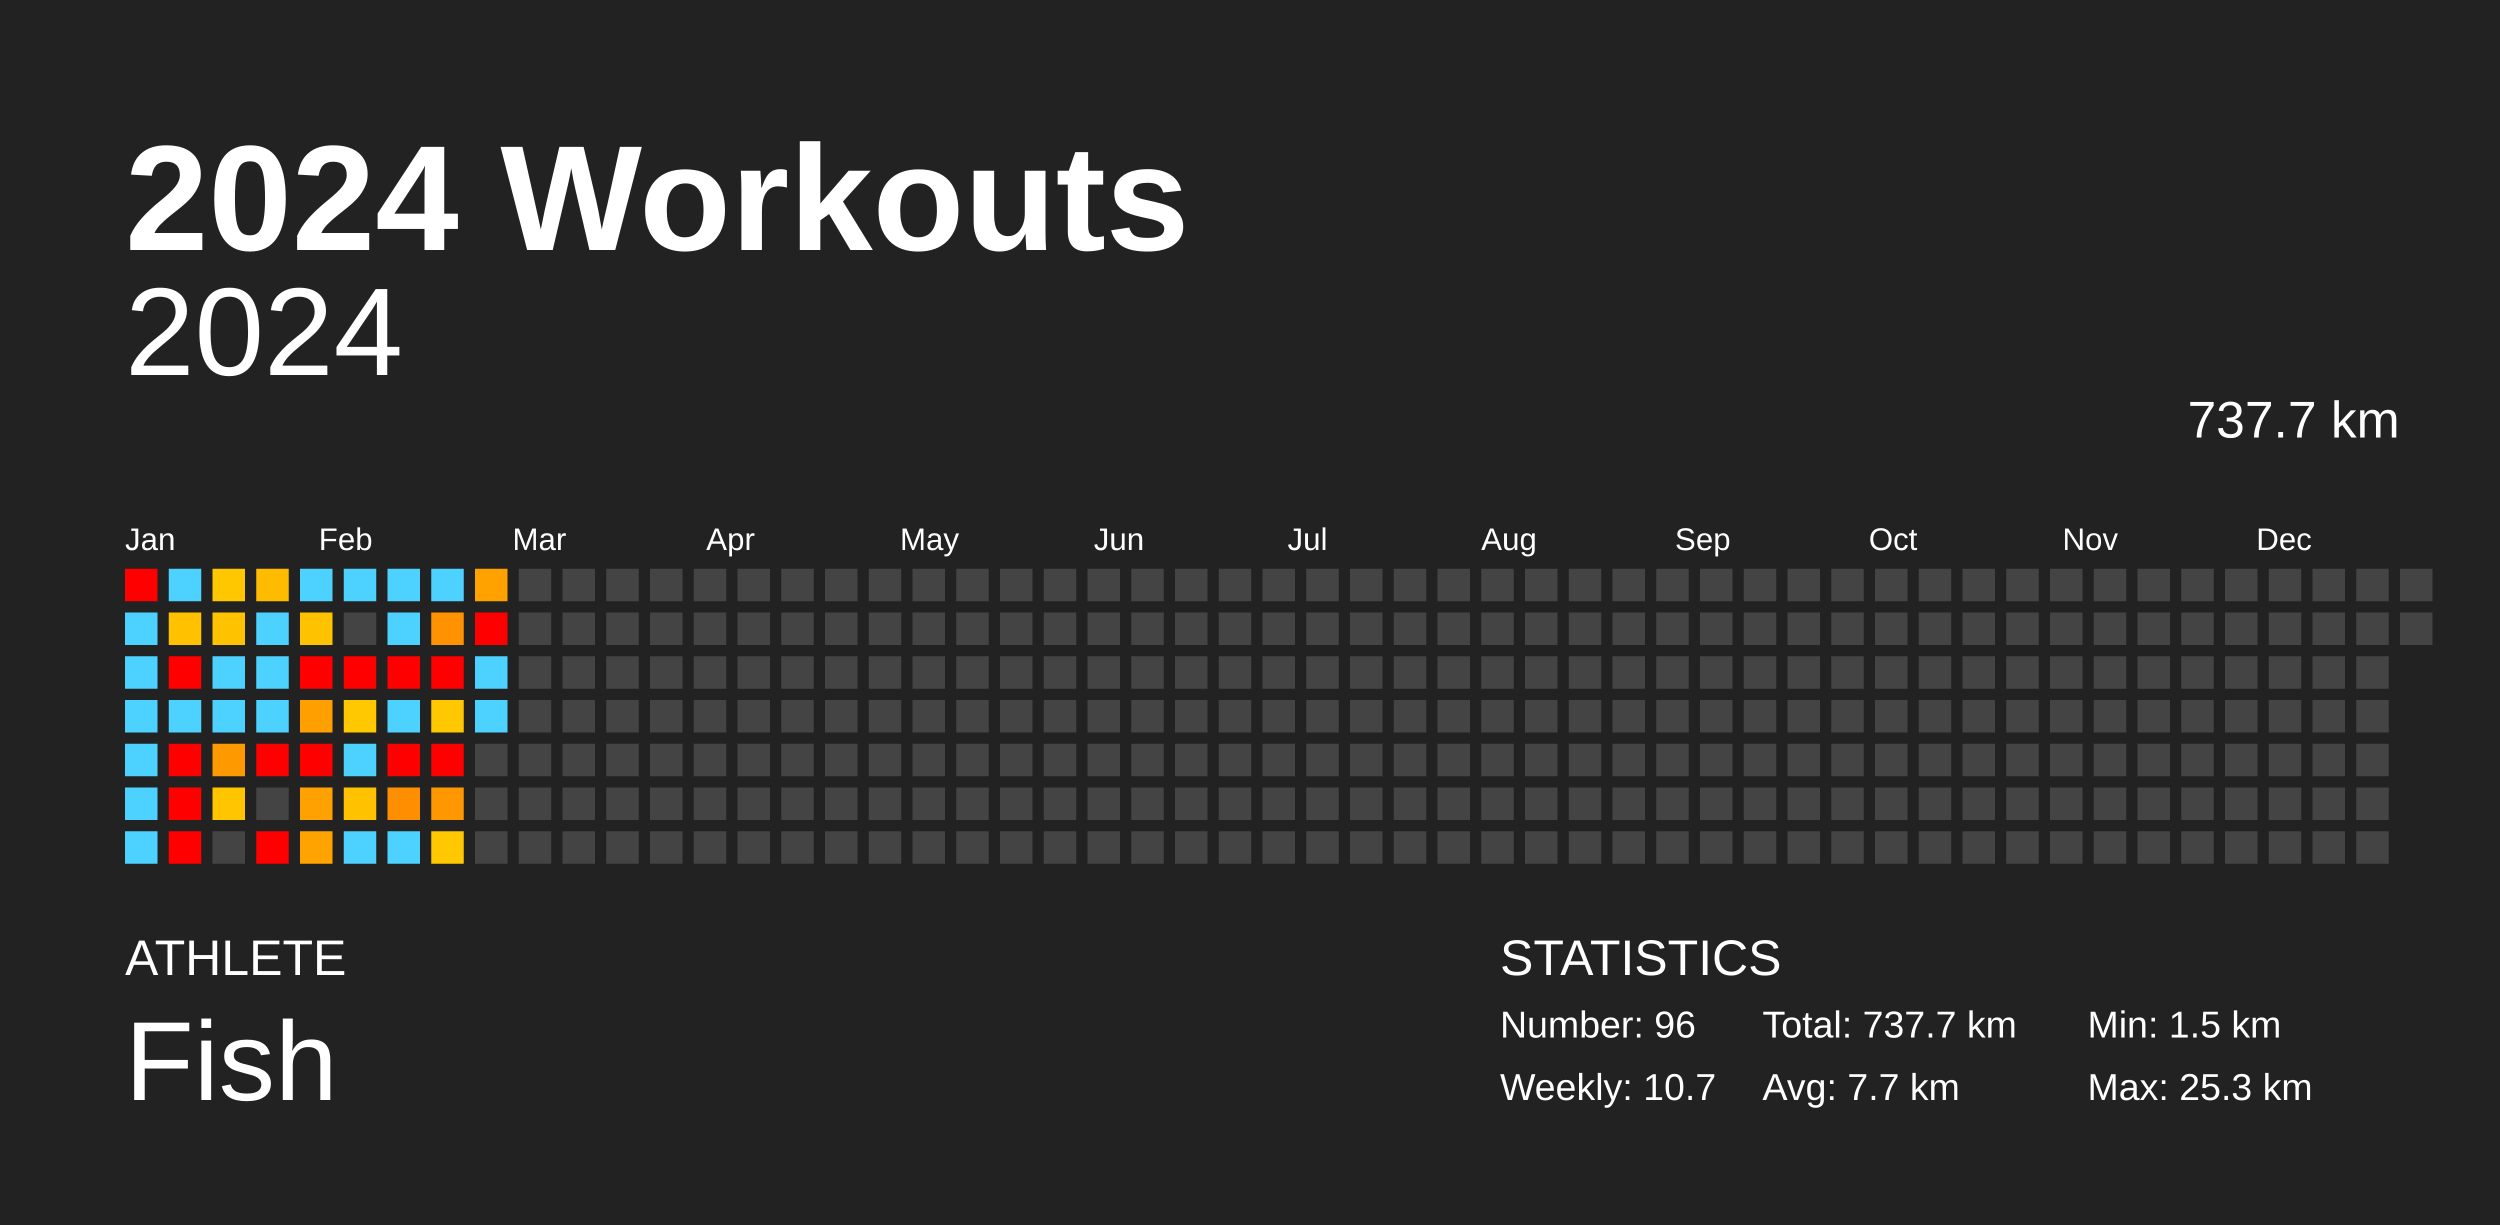
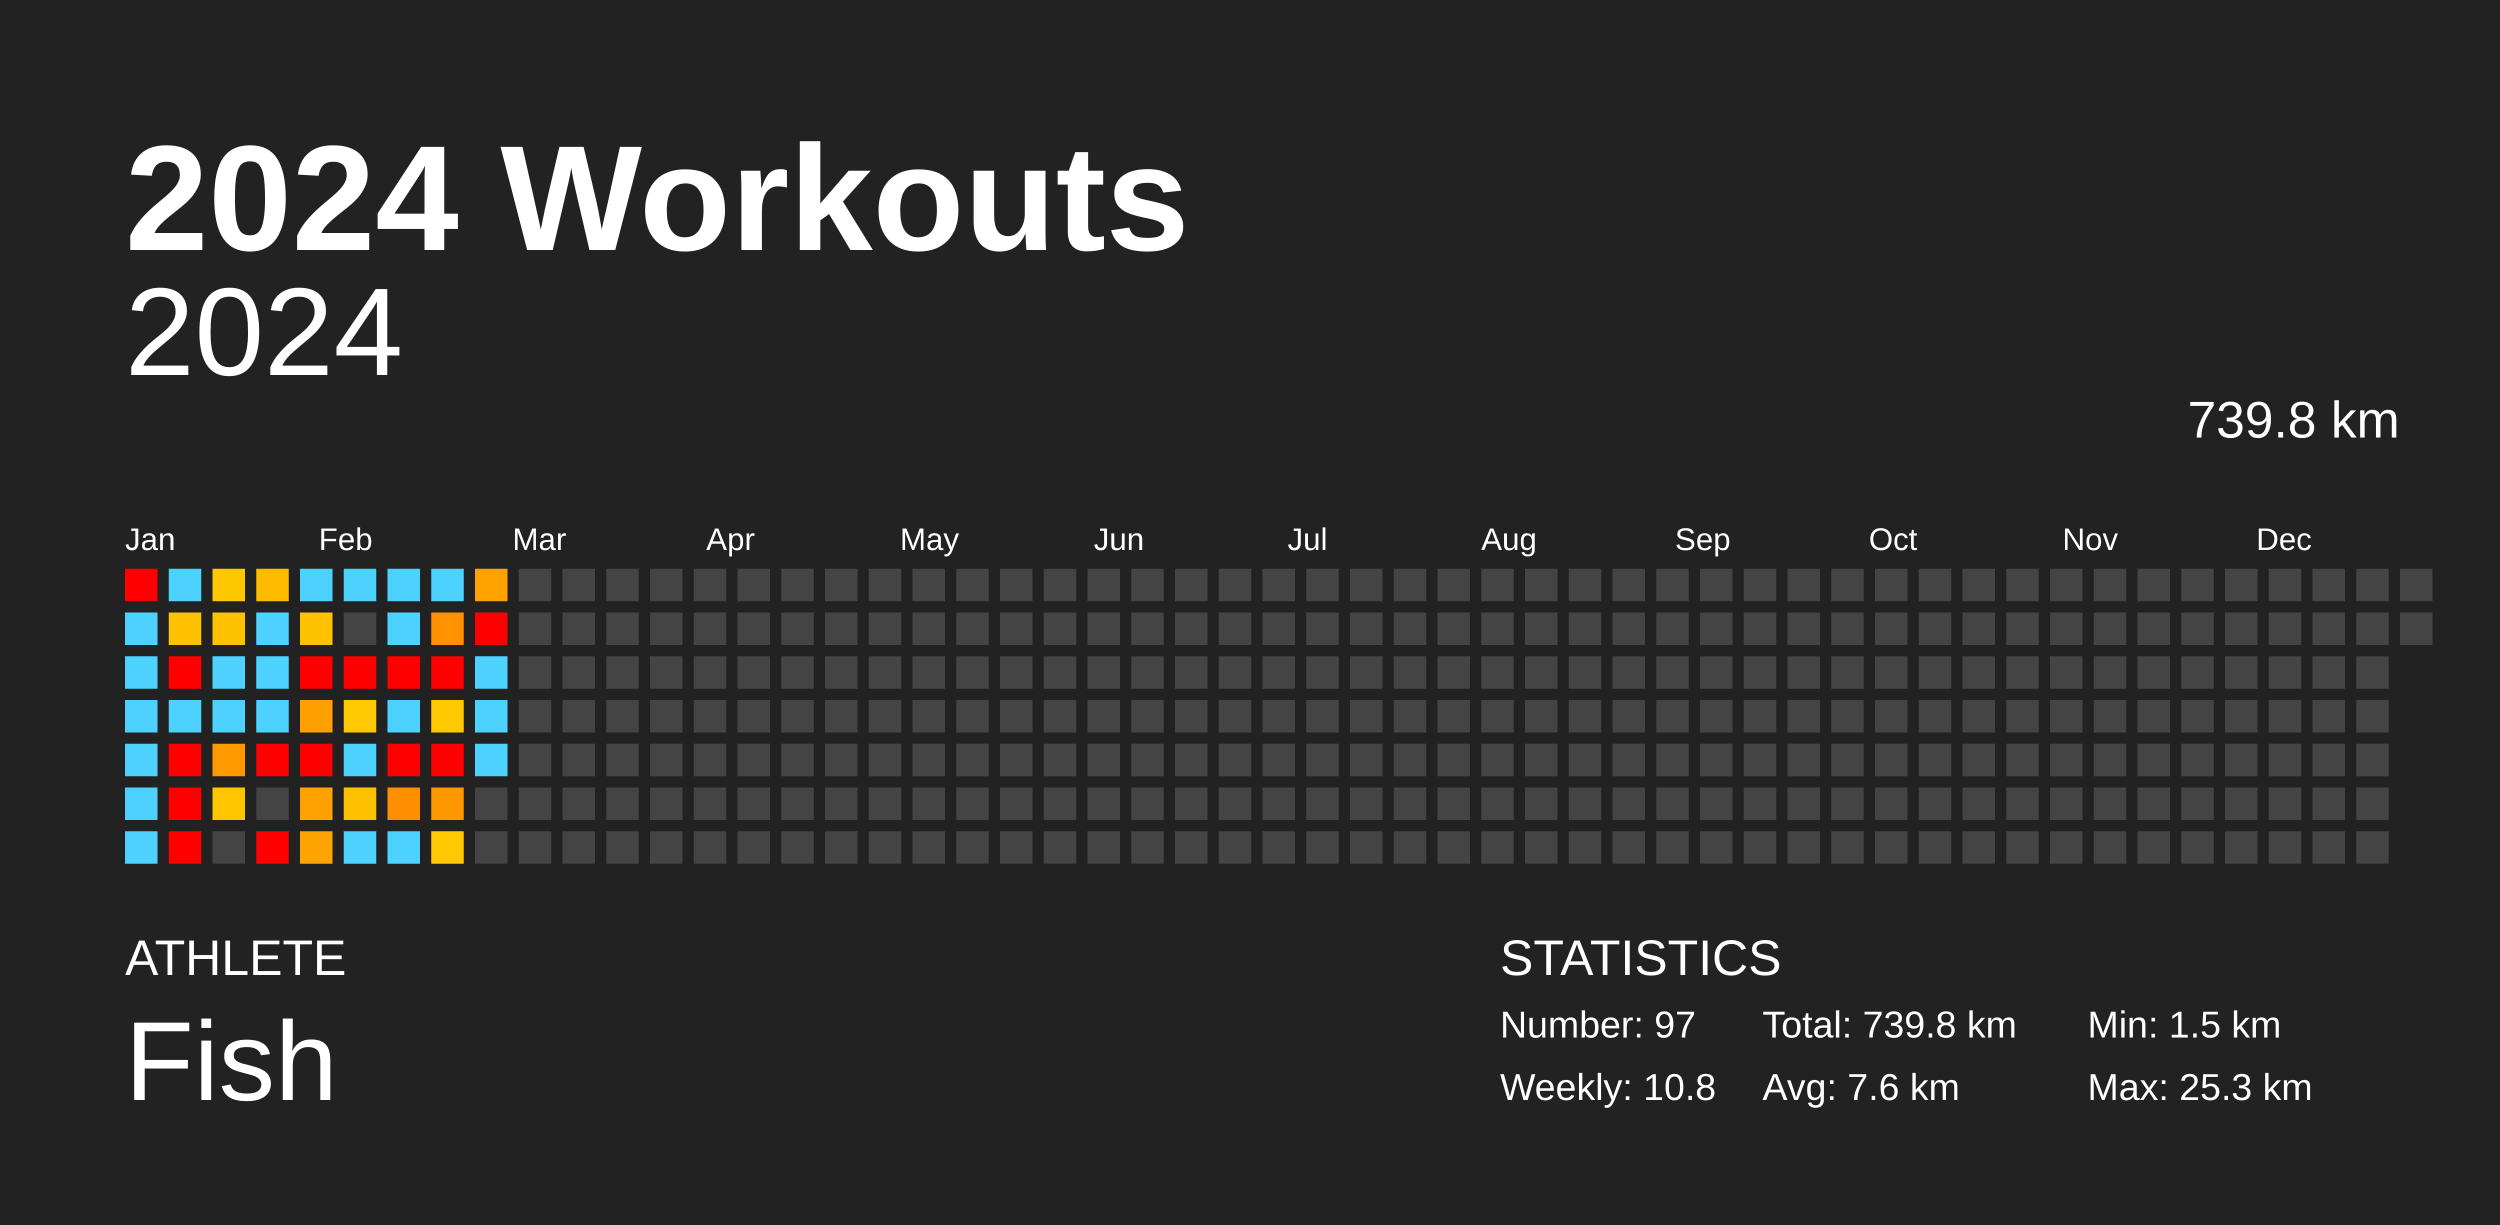
<svg xmlns="http://www.w3.org/2000/svg" baseProfile="full" height="98mm" version="1.1" viewBox="0,0,200,98" width="200mm">
  <defs />
  <rect fill="#222222" height="98" width="200" x="0" y="0" />
  <text fill="#FFFFFF" style="font-size:12px; font-family:Arial; font-weight:bold;" x="10" y="20">2024 Workouts</text>
  <text fill="#FFFFFF" style="font-size:4px; font-family:Arial" x="10" y="78">ATHLETE</text>
  <text fill="#FFFFFF" style="font-size:9px; font-family:Arial" x="10" y="88">Fish</text>
  <text fill="#FFFFFF" style="font-size:4px; font-family:Arial" x="120" y="78">STATISTICS</text>
-   <text fill="#FFFFFF" style="font-size:3px; font-family:Arial" x="120" y="83">Number: 96</text>
-   <text fill="#FFFFFF" style="font-size:3px; font-family:Arial" x="120" y="88">Weekly: 10.7</text>
-   <text fill="#FFFFFF" style="font-size:3px; font-family:Arial" x="141" y="83">Total: 737.7 km</text>
-   <text fill="#FFFFFF" style="font-size:3px; font-family:Arial" x="141" y="88">Avg: 7.7 km</text>
+   <text fill="#FFFFFF" style="font-size:3px; font-family:Arial" x="120" y="83">Number: 97</text>
+   <text fill="#FFFFFF" style="font-size:3px; font-family:Arial" x="120" y="88">Weekly: 10.8</text>
+   <text fill="#FFFFFF" style="font-size:3px; font-family:Arial" x="141" y="83">Total: 739.8 km</text>
+   <text fill="#FFFFFF" style="font-size:3px; font-family:Arial" x="141" y="88">Avg: 7.6 km</text>
  <text fill="#FFFFFF" style="font-size:3px; font-family:Arial" x="167" y="83">Min: 1.5 km</text>
  <text fill="#FFFFFF" style="font-size:3px; font-family:Arial" x="167" y="88">Max: 25.3 km</text>
  <text alignment-baseline="hanging" fill="#FFFFFF" style="font-size:10.0px; font-family:Arial;" x="10" y="30">2024</text>
-   <text alignment-baseline="hanging" fill="#FFFFFF" style="font-size:4.125px; font-family:Arial;" x="175" y="35">737.7 km</text>
+   <text alignment-baseline="hanging" fill="#FFFFFF" style="font-size:4.125px; font-family:Arial;" x="175" y="35">739.8 km</text>
  <text fill="#FFFFFF" style="font-size:2.5px; font-family:Arial" x="10.0" y="44">Jan</text>
  <text fill="#FFFFFF" style="font-size:2.5px; font-family:Arial" x="25.5" y="44">Feb</text>
  <text fill="#FFFFFF" style="font-size:2.5px; font-family:Arial" x="41.0" y="44">Mar</text>
  <text fill="#FFFFFF" style="font-size:2.5px; font-family:Arial" x="56.5" y="44">Apr</text>
  <text fill="#FFFFFF" style="font-size:2.5px; font-family:Arial" x="72.0" y="44">May</text>
  <text fill="#FFFFFF" style="font-size:2.5px; font-family:Arial" x="87.5" y="44">Jun</text>
  <text fill="#FFFFFF" style="font-size:2.5px; font-family:Arial" x="103.0" y="44">Jul</text>
  <text fill="#FFFFFF" style="font-size:2.5px; font-family:Arial" x="118.5" y="44">Aug</text>
  <text fill="#FFFFFF" style="font-size:2.5px; font-family:Arial" x="134.0" y="44">Sep</text>
  <text fill="#FFFFFF" style="font-size:2.5px; font-family:Arial" x="149.5" y="44">Oct</text>
  <text fill="#FFFFFF" style="font-size:2.5px; font-family:Arial" x="165.0" y="44">Nov</text>
  <text fill="#FFFFFF" style="font-size:2.5px; font-family:Arial" x="180.5" y="44">Dec</text>
  <rect fill="red" height="2.6" width="2.6" x="10.0" y="45.5" />
  <rect fill="#4dd2ff" height="2.6" width="2.6" x="10.0" y="49.0" />
  <rect fill="#4dd2ff" height="2.6" width="2.6" x="10.0" y="52.5" />
  <rect fill="#4dd2ff" height="2.6" width="2.6" x="10.0" y="56.0" />
  <rect fill="#4dd2ff" height="2.6" width="2.6" x="10.0" y="59.5" />
  <rect fill="#4dd2ff" height="2.6" width="2.6" x="10.0" y="63.0" />
  <rect fill="#4dd2ff" height="2.6" width="2.6" x="10.0" y="66.5" />
  <rect fill="#4dd2ff" height="2.6" width="2.6" x="13.5" y="45.5" />
  <rect fill="#ffc100" height="2.6" width="2.6" x="13.5" y="49.0" />
  <rect fill="red" height="2.6" width="2.6" x="13.5" y="52.5" />
  <rect fill="#4dd2ff" height="2.6" width="2.6" x="13.5" y="56.0" />
  <rect fill="red" height="2.6" width="2.6" x="13.5" y="59.5" />
  <rect fill="red" height="2.6" width="2.6" x="13.5" y="63.0" />
  <rect fill="red" height="2.6" width="2.6" x="13.5" y="66.5" />
  <rect fill="#ffc700" height="2.6" width="2.6" x="17.0" y="45.5" />
  <rect fill="#ffc200" height="2.6" width="2.6" x="17.0" y="49.0" />
  <rect fill="#4dd2ff" height="2.6" width="2.6" x="17.0" y="52.5" />
  <rect fill="#4dd2ff" height="2.6" width="2.6" x="17.0" y="56.0" />
  <rect fill="#ff9900" height="2.6" width="2.6" x="17.0" y="59.5" />
  <rect fill="#ffc600" height="2.6" width="2.6" x="17.0" y="63.0" />
  <rect fill="#444444" height="2.6" width="2.6" x="17.0" y="66.5" />
  <rect fill="#ffbb00" height="2.6" width="2.6" x="20.5" y="45.5" />
  <rect fill="#4dd2ff" height="2.6" width="2.6" x="20.5" y="49.0" />
  <rect fill="#4dd2ff" height="2.6" width="2.6" x="20.5" y="52.5" />
  <rect fill="#4dd2ff" height="2.6" width="2.6" x="20.5" y="56.0" />
  <rect fill="red" height="2.6" width="2.6" x="20.5" y="59.5" />
  <rect fill="#444444" height="2.6" width="2.6" x="20.5" y="63.0" />
  <rect fill="red" height="2.6" width="2.6" x="20.5" y="66.5" />
  <rect fill="#4dd2ff" height="2.6" width="2.6" x="24.0" y="45.5" />
  <rect fill="#ffc200" height="2.6" width="2.6" x="24.0" y="49.0" />
  <rect fill="red" height="2.6" width="2.6" x="24.0" y="52.5" />
  <rect fill="#ffa000" height="2.6" width="2.6" x="24.0" y="56.0" />
  <rect fill="red" height="2.6" width="2.6" x="24.0" y="59.5" />
  <rect fill="#ffa100" height="2.6" width="2.6" x="24.0" y="63.0" />
  <rect fill="#ffa300" height="2.6" width="2.6" x="24.0" y="66.5" />
  <rect fill="#4dd2ff" height="2.6" width="2.6" x="27.5" y="45.5" />
  <rect fill="#444444" height="2.6" width="2.6" x="27.5" y="49.0" />
  <rect fill="red" height="2.6" width="2.6" x="27.5" y="52.5" />
  <rect fill="#ffc800" height="2.6" width="2.6" x="27.5" y="56.0" />
  <rect fill="#4dd2ff" height="2.6" width="2.6" x="27.5" y="59.5" />
  <rect fill="#ffc200" height="2.6" width="2.6" x="27.5" y="63.0" />
  <rect fill="#4dd2ff" height="2.6" width="2.6" x="27.5" y="66.5" />
  <rect fill="#4dd2ff" height="2.6" width="2.6" x="31.0" y="45.5" />
  <rect fill="#4dd2ff" height="2.6" width="2.6" x="31.0" y="49.0" />
  <rect fill="red" height="2.6" width="2.6" x="31.0" y="52.5" />
  <rect fill="#4dd2ff" height="2.6" width="2.6" x="31.0" y="56.0" />
  <rect fill="red" height="2.6" width="2.6" x="31.0" y="59.5" />
  <rect fill="#ff8f00" height="2.6" width="2.6" x="31.0" y="63.0" />
  <rect fill="#4dd2ff" height="2.6" width="2.6" x="31.0" y="66.5" />
  <rect fill="#4dd2ff" height="2.6" width="2.6" x="34.5" y="45.5" />
  <rect fill="#ff9200" height="2.6" width="2.6" x="34.5" y="49.0" />
  <rect fill="red" height="2.6" width="2.6" x="34.5" y="52.5" />
  <rect fill="#ffc800" height="2.6" width="2.6" x="34.5" y="56.0" />
  <rect fill="red" height="2.6" width="2.6" x="34.5" y="59.5" />
  <rect fill="#ff9800" height="2.6" width="2.6" x="34.5" y="63.0" />
  <rect fill="#ffc800" height="2.6" width="2.6" x="34.5" y="66.5" />
  <rect fill="#ffa200" height="2.6" width="2.6" x="38.0" y="45.5" />
  <rect fill="red" height="2.6" width="2.6" x="38.0" y="49.0" />
  <rect fill="#4dd2ff" height="2.6" width="2.6" x="38.0" y="52.5" />
  <rect fill="#4dd2ff" height="2.6" width="2.6" x="38.0" y="56.0" />
-   <rect fill="#444444" height="2.6" width="2.6" x="38.0" y="59.5" />
+   <rect fill="#4dd2ff" height="2.6" width="2.6" x="38.0" y="59.5" />
  <rect fill="#444444" height="2.6" width="2.6" x="38.0" y="63.0" />
  <rect fill="#444444" height="2.6" width="2.6" x="38.0" y="66.5" />
  <rect fill="#444444" height="2.6" width="2.6" x="41.5" y="45.5" />
  <rect fill="#444444" height="2.6" width="2.6" x="41.5" y="49.0" />
  <rect fill="#444444" height="2.6" width="2.6" x="41.5" y="52.5" />
  <rect fill="#444444" height="2.6" width="2.6" x="41.5" y="56.0" />
  <rect fill="#444444" height="2.6" width="2.6" x="41.5" y="59.5" />
  <rect fill="#444444" height="2.6" width="2.6" x="41.5" y="63.0" />
  <rect fill="#444444" height="2.6" width="2.6" x="41.5" y="66.5" />
  <rect fill="#444444" height="2.6" width="2.6" x="45.0" y="45.5" />
  <rect fill="#444444" height="2.6" width="2.6" x="45.0" y="49.0" />
  <rect fill="#444444" height="2.6" width="2.6" x="45.0" y="52.5" />
  <rect fill="#444444" height="2.6" width="2.6" x="45.0" y="56.0" />
  <rect fill="#444444" height="2.6" width="2.6" x="45.0" y="59.5" />
  <rect fill="#444444" height="2.6" width="2.6" x="45.0" y="63.0" />
  <rect fill="#444444" height="2.6" width="2.6" x="45.0" y="66.5" />
  <rect fill="#444444" height="2.6" width="2.6" x="48.5" y="45.5" />
  <rect fill="#444444" height="2.6" width="2.6" x="48.5" y="49.0" />
  <rect fill="#444444" height="2.6" width="2.6" x="48.5" y="52.5" />
  <rect fill="#444444" height="2.6" width="2.6" x="48.5" y="56.0" />
  <rect fill="#444444" height="2.6" width="2.6" x="48.5" y="59.5" />
  <rect fill="#444444" height="2.6" width="2.6" x="48.5" y="63.0" />
  <rect fill="#444444" height="2.6" width="2.6" x="48.5" y="66.5" />
  <rect fill="#444444" height="2.6" width="2.6" x="52.0" y="45.5" />
  <rect fill="#444444" height="2.6" width="2.6" x="52.0" y="49.0" />
  <rect fill="#444444" height="2.6" width="2.6" x="52.0" y="52.5" />
  <rect fill="#444444" height="2.6" width="2.6" x="52.0" y="56.0" />
  <rect fill="#444444" height="2.6" width="2.6" x="52.0" y="59.5" />
  <rect fill="#444444" height="2.6" width="2.6" x="52.0" y="63.0" />
  <rect fill="#444444" height="2.6" width="2.6" x="52.0" y="66.5" />
  <rect fill="#444444" height="2.6" width="2.6" x="55.5" y="45.5" />
  <rect fill="#444444" height="2.6" width="2.6" x="55.5" y="49.0" />
  <rect fill="#444444" height="2.6" width="2.6" x="55.5" y="52.5" />
  <rect fill="#444444" height="2.6" width="2.6" x="55.5" y="56.0" />
  <rect fill="#444444" height="2.6" width="2.6" x="55.5" y="59.5" />
  <rect fill="#444444" height="2.6" width="2.6" x="55.5" y="63.0" />
  <rect fill="#444444" height="2.6" width="2.6" x="55.5" y="66.5" />
  <rect fill="#444444" height="2.6" width="2.6" x="59.0" y="45.5" />
  <rect fill="#444444" height="2.6" width="2.6" x="59.0" y="49.0" />
  <rect fill="#444444" height="2.6" width="2.6" x="59.0" y="52.5" />
  <rect fill="#444444" height="2.6" width="2.6" x="59.0" y="56.0" />
  <rect fill="#444444" height="2.6" width="2.6" x="59.0" y="59.5" />
  <rect fill="#444444" height="2.6" width="2.6" x="59.0" y="63.0" />
  <rect fill="#444444" height="2.6" width="2.6" x="59.0" y="66.5" />
  <rect fill="#444444" height="2.6" width="2.6" x="62.5" y="45.5" />
  <rect fill="#444444" height="2.6" width="2.6" x="62.5" y="49.0" />
  <rect fill="#444444" height="2.6" width="2.6" x="62.5" y="52.5" />
  <rect fill="#444444" height="2.6" width="2.6" x="62.5" y="56.0" />
  <rect fill="#444444" height="2.6" width="2.6" x="62.5" y="59.5" />
  <rect fill="#444444" height="2.6" width="2.6" x="62.5" y="63.0" />
  <rect fill="#444444" height="2.6" width="2.6" x="62.5" y="66.5" />
  <rect fill="#444444" height="2.6" width="2.6" x="66.0" y="45.5" />
  <rect fill="#444444" height="2.6" width="2.6" x="66.0" y="49.0" />
  <rect fill="#444444" height="2.6" width="2.6" x="66.0" y="52.5" />
  <rect fill="#444444" height="2.6" width="2.6" x="66.0" y="56.0" />
  <rect fill="#444444" height="2.6" width="2.6" x="66.0" y="59.5" />
  <rect fill="#444444" height="2.6" width="2.6" x="66.0" y="63.0" />
  <rect fill="#444444" height="2.6" width="2.6" x="66.0" y="66.5" />
  <rect fill="#444444" height="2.6" width="2.6" x="69.5" y="45.5" />
  <rect fill="#444444" height="2.6" width="2.6" x="69.5" y="49.0" />
  <rect fill="#444444" height="2.6" width="2.6" x="69.5" y="52.5" />
  <rect fill="#444444" height="2.6" width="2.6" x="69.5" y="56.0" />
  <rect fill="#444444" height="2.6" width="2.6" x="69.5" y="59.5" />
  <rect fill="#444444" height="2.6" width="2.6" x="69.5" y="63.0" />
  <rect fill="#444444" height="2.6" width="2.6" x="69.5" y="66.5" />
  <rect fill="#444444" height="2.6" width="2.6" x="73.0" y="45.5" />
  <rect fill="#444444" height="2.6" width="2.6" x="73.0" y="49.0" />
  <rect fill="#444444" height="2.6" width="2.6" x="73.0" y="52.5" />
  <rect fill="#444444" height="2.6" width="2.6" x="73.0" y="56.0" />
  <rect fill="#444444" height="2.6" width="2.6" x="73.0" y="59.5" />
  <rect fill="#444444" height="2.6" width="2.6" x="73.0" y="63.0" />
  <rect fill="#444444" height="2.6" width="2.6" x="73.0" y="66.5" />
  <rect fill="#444444" height="2.6" width="2.6" x="76.5" y="45.5" />
  <rect fill="#444444" height="2.6" width="2.6" x="76.5" y="49.0" />
  <rect fill="#444444" height="2.6" width="2.6" x="76.5" y="52.5" />
  <rect fill="#444444" height="2.6" width="2.6" x="76.5" y="56.0" />
  <rect fill="#444444" height="2.6" width="2.6" x="76.5" y="59.5" />
  <rect fill="#444444" height="2.6" width="2.6" x="76.5" y="63.0" />
  <rect fill="#444444" height="2.6" width="2.6" x="76.5" y="66.5" />
  <rect fill="#444444" height="2.6" width="2.6" x="80.0" y="45.5" />
  <rect fill="#444444" height="2.6" width="2.6" x="80.0" y="49.0" />
  <rect fill="#444444" height="2.6" width="2.6" x="80.0" y="52.5" />
  <rect fill="#444444" height="2.6" width="2.6" x="80.0" y="56.0" />
  <rect fill="#444444" height="2.6" width="2.6" x="80.0" y="59.5" />
  <rect fill="#444444" height="2.6" width="2.6" x="80.0" y="63.0" />
  <rect fill="#444444" height="2.6" width="2.6" x="80.0" y="66.5" />
  <rect fill="#444444" height="2.6" width="2.6" x="83.5" y="45.5" />
  <rect fill="#444444" height="2.6" width="2.6" x="83.5" y="49.0" />
  <rect fill="#444444" height="2.6" width="2.6" x="83.5" y="52.5" />
  <rect fill="#444444" height="2.6" width="2.6" x="83.5" y="56.0" />
  <rect fill="#444444" height="2.6" width="2.6" x="83.5" y="59.5" />
  <rect fill="#444444" height="2.6" width="2.6" x="83.5" y="63.0" />
  <rect fill="#444444" height="2.6" width="2.6" x="83.5" y="66.5" />
  <rect fill="#444444" height="2.6" width="2.6" x="87.0" y="45.5" />
  <rect fill="#444444" height="2.6" width="2.6" x="87.0" y="49.0" />
  <rect fill="#444444" height="2.6" width="2.6" x="87.0" y="52.5" />
  <rect fill="#444444" height="2.6" width="2.6" x="87.0" y="56.0" />
  <rect fill="#444444" height="2.6" width="2.6" x="87.0" y="59.5" />
  <rect fill="#444444" height="2.6" width="2.6" x="87.0" y="63.0" />
  <rect fill="#444444" height="2.6" width="2.6" x="87.0" y="66.5" />
  <rect fill="#444444" height="2.6" width="2.6" x="90.5" y="45.5" />
  <rect fill="#444444" height="2.6" width="2.6" x="90.5" y="49.0" />
  <rect fill="#444444" height="2.6" width="2.6" x="90.5" y="52.5" />
  <rect fill="#444444" height="2.6" width="2.6" x="90.5" y="56.0" />
  <rect fill="#444444" height="2.6" width="2.6" x="90.5" y="59.5" />
  <rect fill="#444444" height="2.6" width="2.6" x="90.5" y="63.0" />
  <rect fill="#444444" height="2.6" width="2.6" x="90.5" y="66.5" />
  <rect fill="#444444" height="2.6" width="2.6" x="94.0" y="45.5" />
  <rect fill="#444444" height="2.6" width="2.6" x="94.0" y="49.0" />
  <rect fill="#444444" height="2.6" width="2.6" x="94.0" y="52.5" />
  <rect fill="#444444" height="2.6" width="2.6" x="94.0" y="56.0" />
  <rect fill="#444444" height="2.6" width="2.6" x="94.0" y="59.5" />
  <rect fill="#444444" height="2.6" width="2.6" x="94.0" y="63.0" />
  <rect fill="#444444" height="2.6" width="2.6" x="94.0" y="66.5" />
  <rect fill="#444444" height="2.6" width="2.6" x="97.5" y="45.5" />
  <rect fill="#444444" height="2.6" width="2.6" x="97.5" y="49.0" />
  <rect fill="#444444" height="2.6" width="2.6" x="97.5" y="52.5" />
  <rect fill="#444444" height="2.6" width="2.6" x="97.5" y="56.0" />
  <rect fill="#444444" height="2.6" width="2.6" x="97.5" y="59.5" />
  <rect fill="#444444" height="2.6" width="2.6" x="97.5" y="63.0" />
  <rect fill="#444444" height="2.6" width="2.6" x="97.5" y="66.5" />
  <rect fill="#444444" height="2.6" width="2.6" x="101.0" y="45.5" />
  <rect fill="#444444" height="2.6" width="2.6" x="101.0" y="49.0" />
  <rect fill="#444444" height="2.6" width="2.6" x="101.0" y="52.5" />
  <rect fill="#444444" height="2.6" width="2.6" x="101.0" y="56.0" />
  <rect fill="#444444" height="2.6" width="2.6" x="101.0" y="59.5" />
  <rect fill="#444444" height="2.6" width="2.6" x="101.0" y="63.0" />
  <rect fill="#444444" height="2.6" width="2.6" x="101.0" y="66.5" />
  <rect fill="#444444" height="2.6" width="2.6" x="104.5" y="45.5" />
  <rect fill="#444444" height="2.6" width="2.6" x="104.5" y="49.0" />
  <rect fill="#444444" height="2.6" width="2.6" x="104.5" y="52.5" />
  <rect fill="#444444" height="2.6" width="2.6" x="104.5" y="56.0" />
  <rect fill="#444444" height="2.6" width="2.6" x="104.5" y="59.5" />
  <rect fill="#444444" height="2.6" width="2.6" x="104.5" y="63.0" />
  <rect fill="#444444" height="2.6" width="2.6" x="104.5" y="66.5" />
  <rect fill="#444444" height="2.6" width="2.6" x="108.0" y="45.5" />
  <rect fill="#444444" height="2.6" width="2.6" x="108.0" y="49.0" />
  <rect fill="#444444" height="2.6" width="2.6" x="108.0" y="52.5" />
  <rect fill="#444444" height="2.6" width="2.6" x="108.0" y="56.0" />
  <rect fill="#444444" height="2.6" width="2.6" x="108.0" y="59.5" />
  <rect fill="#444444" height="2.6" width="2.6" x="108.0" y="63.0" />
  <rect fill="#444444" height="2.6" width="2.6" x="108.0" y="66.5" />
  <rect fill="#444444" height="2.6" width="2.6" x="111.5" y="45.5" />
  <rect fill="#444444" height="2.6" width="2.6" x="111.5" y="49.0" />
  <rect fill="#444444" height="2.6" width="2.6" x="111.5" y="52.5" />
  <rect fill="#444444" height="2.6" width="2.6" x="111.5" y="56.0" />
  <rect fill="#444444" height="2.6" width="2.6" x="111.5" y="59.5" />
  <rect fill="#444444" height="2.6" width="2.6" x="111.5" y="63.0" />
  <rect fill="#444444" height="2.6" width="2.6" x="111.5" y="66.5" />
  <rect fill="#444444" height="2.6" width="2.6" x="115.0" y="45.5" />
  <rect fill="#444444" height="2.6" width="2.6" x="115.0" y="49.0" />
  <rect fill="#444444" height="2.6" width="2.6" x="115.0" y="52.5" />
  <rect fill="#444444" height="2.6" width="2.6" x="115.0" y="56.0" />
  <rect fill="#444444" height="2.6" width="2.6" x="115.0" y="59.5" />
  <rect fill="#444444" height="2.6" width="2.6" x="115.0" y="63.0" />
  <rect fill="#444444" height="2.6" width="2.6" x="115.0" y="66.5" />
  <rect fill="#444444" height="2.6" width="2.6" x="118.5" y="45.5" />
  <rect fill="#444444" height="2.6" width="2.6" x="118.5" y="49.0" />
  <rect fill="#444444" height="2.6" width="2.6" x="118.5" y="52.5" />
  <rect fill="#444444" height="2.6" width="2.6" x="118.5" y="56.0" />
  <rect fill="#444444" height="2.6" width="2.6" x="118.5" y="59.5" />
  <rect fill="#444444" height="2.6" width="2.6" x="118.5" y="63.0" />
  <rect fill="#444444" height="2.6" width="2.6" x="118.5" y="66.5" />
  <rect fill="#444444" height="2.6" width="2.6" x="122.0" y="45.5" />
  <rect fill="#444444" height="2.6" width="2.6" x="122.0" y="49.0" />
  <rect fill="#444444" height="2.6" width="2.6" x="122.0" y="52.5" />
  <rect fill="#444444" height="2.6" width="2.6" x="122.0" y="56.0" />
  <rect fill="#444444" height="2.6" width="2.6" x="122.0" y="59.5" />
  <rect fill="#444444" height="2.6" width="2.6" x="122.0" y="63.0" />
  <rect fill="#444444" height="2.6" width="2.6" x="122.0" y="66.5" />
  <rect fill="#444444" height="2.6" width="2.6" x="125.5" y="45.5" />
  <rect fill="#444444" height="2.6" width="2.6" x="125.5" y="49.0" />
  <rect fill="#444444" height="2.6" width="2.6" x="125.5" y="52.5" />
  <rect fill="#444444" height="2.6" width="2.6" x="125.5" y="56.0" />
  <rect fill="#444444" height="2.6" width="2.6" x="125.5" y="59.5" />
  <rect fill="#444444" height="2.6" width="2.6" x="125.5" y="63.0" />
  <rect fill="#444444" height="2.6" width="2.6" x="125.5" y="66.5" />
  <rect fill="#444444" height="2.6" width="2.6" x="129.0" y="45.5" />
  <rect fill="#444444" height="2.6" width="2.6" x="129.0" y="49.0" />
  <rect fill="#444444" height="2.6" width="2.6" x="129.0" y="52.5" />
  <rect fill="#444444" height="2.6" width="2.6" x="129.0" y="56.0" />
  <rect fill="#444444" height="2.6" width="2.6" x="129.0" y="59.5" />
  <rect fill="#444444" height="2.6" width="2.6" x="129.0" y="63.0" />
  <rect fill="#444444" height="2.6" width="2.6" x="129.0" y="66.5" />
  <rect fill="#444444" height="2.6" width="2.6" x="132.5" y="45.5" />
  <rect fill="#444444" height="2.6" width="2.6" x="132.5" y="49.0" />
  <rect fill="#444444" height="2.6" width="2.6" x="132.5" y="52.5" />
  <rect fill="#444444" height="2.6" width="2.6" x="132.5" y="56.0" />
  <rect fill="#444444" height="2.6" width="2.6" x="132.5" y="59.5" />
  <rect fill="#444444" height="2.6" width="2.6" x="132.5" y="63.0" />
  <rect fill="#444444" height="2.6" width="2.6" x="132.5" y="66.5" />
  <rect fill="#444444" height="2.6" width="2.6" x="136.0" y="45.5" />
  <rect fill="#444444" height="2.6" width="2.6" x="136.0" y="49.0" />
  <rect fill="#444444" height="2.6" width="2.6" x="136.0" y="52.5" />
  <rect fill="#444444" height="2.6" width="2.6" x="136.0" y="56.0" />
  <rect fill="#444444" height="2.6" width="2.6" x="136.0" y="59.5" />
  <rect fill="#444444" height="2.6" width="2.6" x="136.0" y="63.0" />
  <rect fill="#444444" height="2.6" width="2.6" x="136.0" y="66.5" />
  <rect fill="#444444" height="2.6" width="2.6" x="139.5" y="45.5" />
  <rect fill="#444444" height="2.6" width="2.6" x="139.5" y="49.0" />
  <rect fill="#444444" height="2.6" width="2.6" x="139.5" y="52.5" />
  <rect fill="#444444" height="2.6" width="2.6" x="139.5" y="56.0" />
  <rect fill="#444444" height="2.6" width="2.6" x="139.5" y="59.5" />
  <rect fill="#444444" height="2.6" width="2.6" x="139.5" y="63.0" />
  <rect fill="#444444" height="2.6" width="2.6" x="139.5" y="66.5" />
  <rect fill="#444444" height="2.6" width="2.6" x="143.0" y="45.5" />
  <rect fill="#444444" height="2.6" width="2.6" x="143.0" y="49.0" />
  <rect fill="#444444" height="2.6" width="2.6" x="143.0" y="52.5" />
  <rect fill="#444444" height="2.6" width="2.6" x="143.0" y="56.0" />
  <rect fill="#444444" height="2.6" width="2.6" x="143.0" y="59.5" />
  <rect fill="#444444" height="2.6" width="2.6" x="143.0" y="63.0" />
  <rect fill="#444444" height="2.6" width="2.6" x="143.0" y="66.5" />
  <rect fill="#444444" height="2.6" width="2.6" x="146.5" y="45.5" />
  <rect fill="#444444" height="2.6" width="2.6" x="146.5" y="49.0" />
  <rect fill="#444444" height="2.6" width="2.6" x="146.5" y="52.5" />
  <rect fill="#444444" height="2.6" width="2.6" x="146.5" y="56.0" />
  <rect fill="#444444" height="2.6" width="2.6" x="146.5" y="59.5" />
  <rect fill="#444444" height="2.6" width="2.6" x="146.5" y="63.0" />
  <rect fill="#444444" height="2.6" width="2.6" x="146.5" y="66.5" />
  <rect fill="#444444" height="2.6" width="2.6" x="150.0" y="45.5" />
  <rect fill="#444444" height="2.6" width="2.6" x="150.0" y="49.0" />
  <rect fill="#444444" height="2.6" width="2.6" x="150.0" y="52.5" />
  <rect fill="#444444" height="2.6" width="2.6" x="150.0" y="56.0" />
  <rect fill="#444444" height="2.6" width="2.6" x="150.0" y="59.5" />
  <rect fill="#444444" height="2.6" width="2.6" x="150.0" y="63.0" />
  <rect fill="#444444" height="2.6" width="2.6" x="150.0" y="66.5" />
  <rect fill="#444444" height="2.6" width="2.6" x="153.5" y="45.5" />
  <rect fill="#444444" height="2.6" width="2.6" x="153.5" y="49.0" />
  <rect fill="#444444" height="2.6" width="2.6" x="153.5" y="52.5" />
  <rect fill="#444444" height="2.6" width="2.6" x="153.5" y="56.0" />
  <rect fill="#444444" height="2.6" width="2.6" x="153.5" y="59.5" />
  <rect fill="#444444" height="2.6" width="2.6" x="153.5" y="63.0" />
  <rect fill="#444444" height="2.6" width="2.6" x="153.5" y="66.5" />
  <rect fill="#444444" height="2.6" width="2.6" x="157.0" y="45.5" />
  <rect fill="#444444" height="2.6" width="2.6" x="157.0" y="49.0" />
  <rect fill="#444444" height="2.6" width="2.6" x="157.0" y="52.5" />
  <rect fill="#444444" height="2.6" width="2.6" x="157.0" y="56.0" />
  <rect fill="#444444" height="2.6" width="2.6" x="157.0" y="59.5" />
  <rect fill="#444444" height="2.6" width="2.6" x="157.0" y="63.0" />
  <rect fill="#444444" height="2.6" width="2.6" x="157.0" y="66.5" />
  <rect fill="#444444" height="2.6" width="2.6" x="160.5" y="45.5" />
  <rect fill="#444444" height="2.6" width="2.6" x="160.5" y="49.0" />
  <rect fill="#444444" height="2.6" width="2.6" x="160.5" y="52.5" />
  <rect fill="#444444" height="2.6" width="2.6" x="160.5" y="56.0" />
  <rect fill="#444444" height="2.6" width="2.6" x="160.5" y="59.5" />
  <rect fill="#444444" height="2.6" width="2.6" x="160.5" y="63.0" />
  <rect fill="#444444" height="2.6" width="2.6" x="160.5" y="66.5" />
  <rect fill="#444444" height="2.6" width="2.6" x="164.0" y="45.5" />
  <rect fill="#444444" height="2.6" width="2.6" x="164.0" y="49.0" />
  <rect fill="#444444" height="2.6" width="2.6" x="164.0" y="52.5" />
  <rect fill="#444444" height="2.6" width="2.6" x="164.0" y="56.0" />
  <rect fill="#444444" height="2.6" width="2.6" x="164.0" y="59.5" />
  <rect fill="#444444" height="2.6" width="2.6" x="164.0" y="63.0" />
  <rect fill="#444444" height="2.6" width="2.6" x="164.0" y="66.5" />
  <rect fill="#444444" height="2.6" width="2.6" x="167.5" y="45.5" />
  <rect fill="#444444" height="2.6" width="2.6" x="167.5" y="49.0" />
  <rect fill="#444444" height="2.6" width="2.6" x="167.5" y="52.5" />
  <rect fill="#444444" height="2.6" width="2.6" x="167.5" y="56.0" />
  <rect fill="#444444" height="2.6" width="2.6" x="167.5" y="59.5" />
  <rect fill="#444444" height="2.6" width="2.6" x="167.5" y="63.0" />
  <rect fill="#444444" height="2.6" width="2.6" x="167.5" y="66.5" />
  <rect fill="#444444" height="2.6" width="2.6" x="171.0" y="45.5" />
  <rect fill="#444444" height="2.6" width="2.6" x="171.0" y="49.0" />
  <rect fill="#444444" height="2.6" width="2.6" x="171.0" y="52.5" />
  <rect fill="#444444" height="2.6" width="2.6" x="171.0" y="56.0" />
  <rect fill="#444444" height="2.6" width="2.6" x="171.0" y="59.5" />
  <rect fill="#444444" height="2.6" width="2.6" x="171.0" y="63.0" />
  <rect fill="#444444" height="2.6" width="2.6" x="171.0" y="66.5" />
  <rect fill="#444444" height="2.6" width="2.6" x="174.5" y="45.5" />
  <rect fill="#444444" height="2.6" width="2.6" x="174.5" y="49.0" />
  <rect fill="#444444" height="2.6" width="2.6" x="174.5" y="52.5" />
  <rect fill="#444444" height="2.6" width="2.6" x="174.5" y="56.0" />
  <rect fill="#444444" height="2.6" width="2.6" x="174.5" y="59.5" />
  <rect fill="#444444" height="2.6" width="2.6" x="174.5" y="63.0" />
  <rect fill="#444444" height="2.6" width="2.6" x="174.5" y="66.5" />
  <rect fill="#444444" height="2.6" width="2.6" x="178.0" y="45.5" />
  <rect fill="#444444" height="2.6" width="2.6" x="178.0" y="49.0" />
  <rect fill="#444444" height="2.6" width="2.6" x="178.0" y="52.5" />
  <rect fill="#444444" height="2.6" width="2.6" x="178.0" y="56.0" />
  <rect fill="#444444" height="2.6" width="2.6" x="178.0" y="59.5" />
  <rect fill="#444444" height="2.6" width="2.6" x="178.0" y="63.0" />
  <rect fill="#444444" height="2.6" width="2.6" x="178.0" y="66.5" />
  <rect fill="#444444" height="2.6" width="2.6" x="181.5" y="45.5" />
  <rect fill="#444444" height="2.6" width="2.6" x="181.5" y="49.0" />
  <rect fill="#444444" height="2.6" width="2.6" x="181.5" y="52.5" />
  <rect fill="#444444" height="2.6" width="2.6" x="181.5" y="56.0" />
  <rect fill="#444444" height="2.6" width="2.6" x="181.5" y="59.5" />
  <rect fill="#444444" height="2.6" width="2.6" x="181.5" y="63.0" />
  <rect fill="#444444" height="2.6" width="2.6" x="181.5" y="66.5" />
  <rect fill="#444444" height="2.6" width="2.6" x="185.0" y="45.5" />
  <rect fill="#444444" height="2.6" width="2.6" x="185.0" y="49.0" />
  <rect fill="#444444" height="2.6" width="2.6" x="185.0" y="52.5" />
  <rect fill="#444444" height="2.6" width="2.6" x="185.0" y="56.0" />
  <rect fill="#444444" height="2.6" width="2.6" x="185.0" y="59.5" />
  <rect fill="#444444" height="2.6" width="2.6" x="185.0" y="63.0" />
  <rect fill="#444444" height="2.6" width="2.6" x="185.0" y="66.5" />
  <rect fill="#444444" height="2.6" width="2.6" x="188.5" y="45.5" />
  <rect fill="#444444" height="2.6" width="2.6" x="188.5" y="49.0" />
  <rect fill="#444444" height="2.6" width="2.6" x="188.5" y="52.5" />
  <rect fill="#444444" height="2.6" width="2.6" x="188.5" y="56.0" />
  <rect fill="#444444" height="2.6" width="2.6" x="188.5" y="59.5" />
  <rect fill="#444444" height="2.6" width="2.6" x="188.5" y="63.0" />
  <rect fill="#444444" height="2.6" width="2.6" x="188.5" y="66.5" />
  <rect fill="#444444" height="2.6" width="2.6" x="192.0" y="45.5" />
  <rect fill="#444444" height="2.6" width="2.6" x="192.0" y="49.0" />
</svg>
